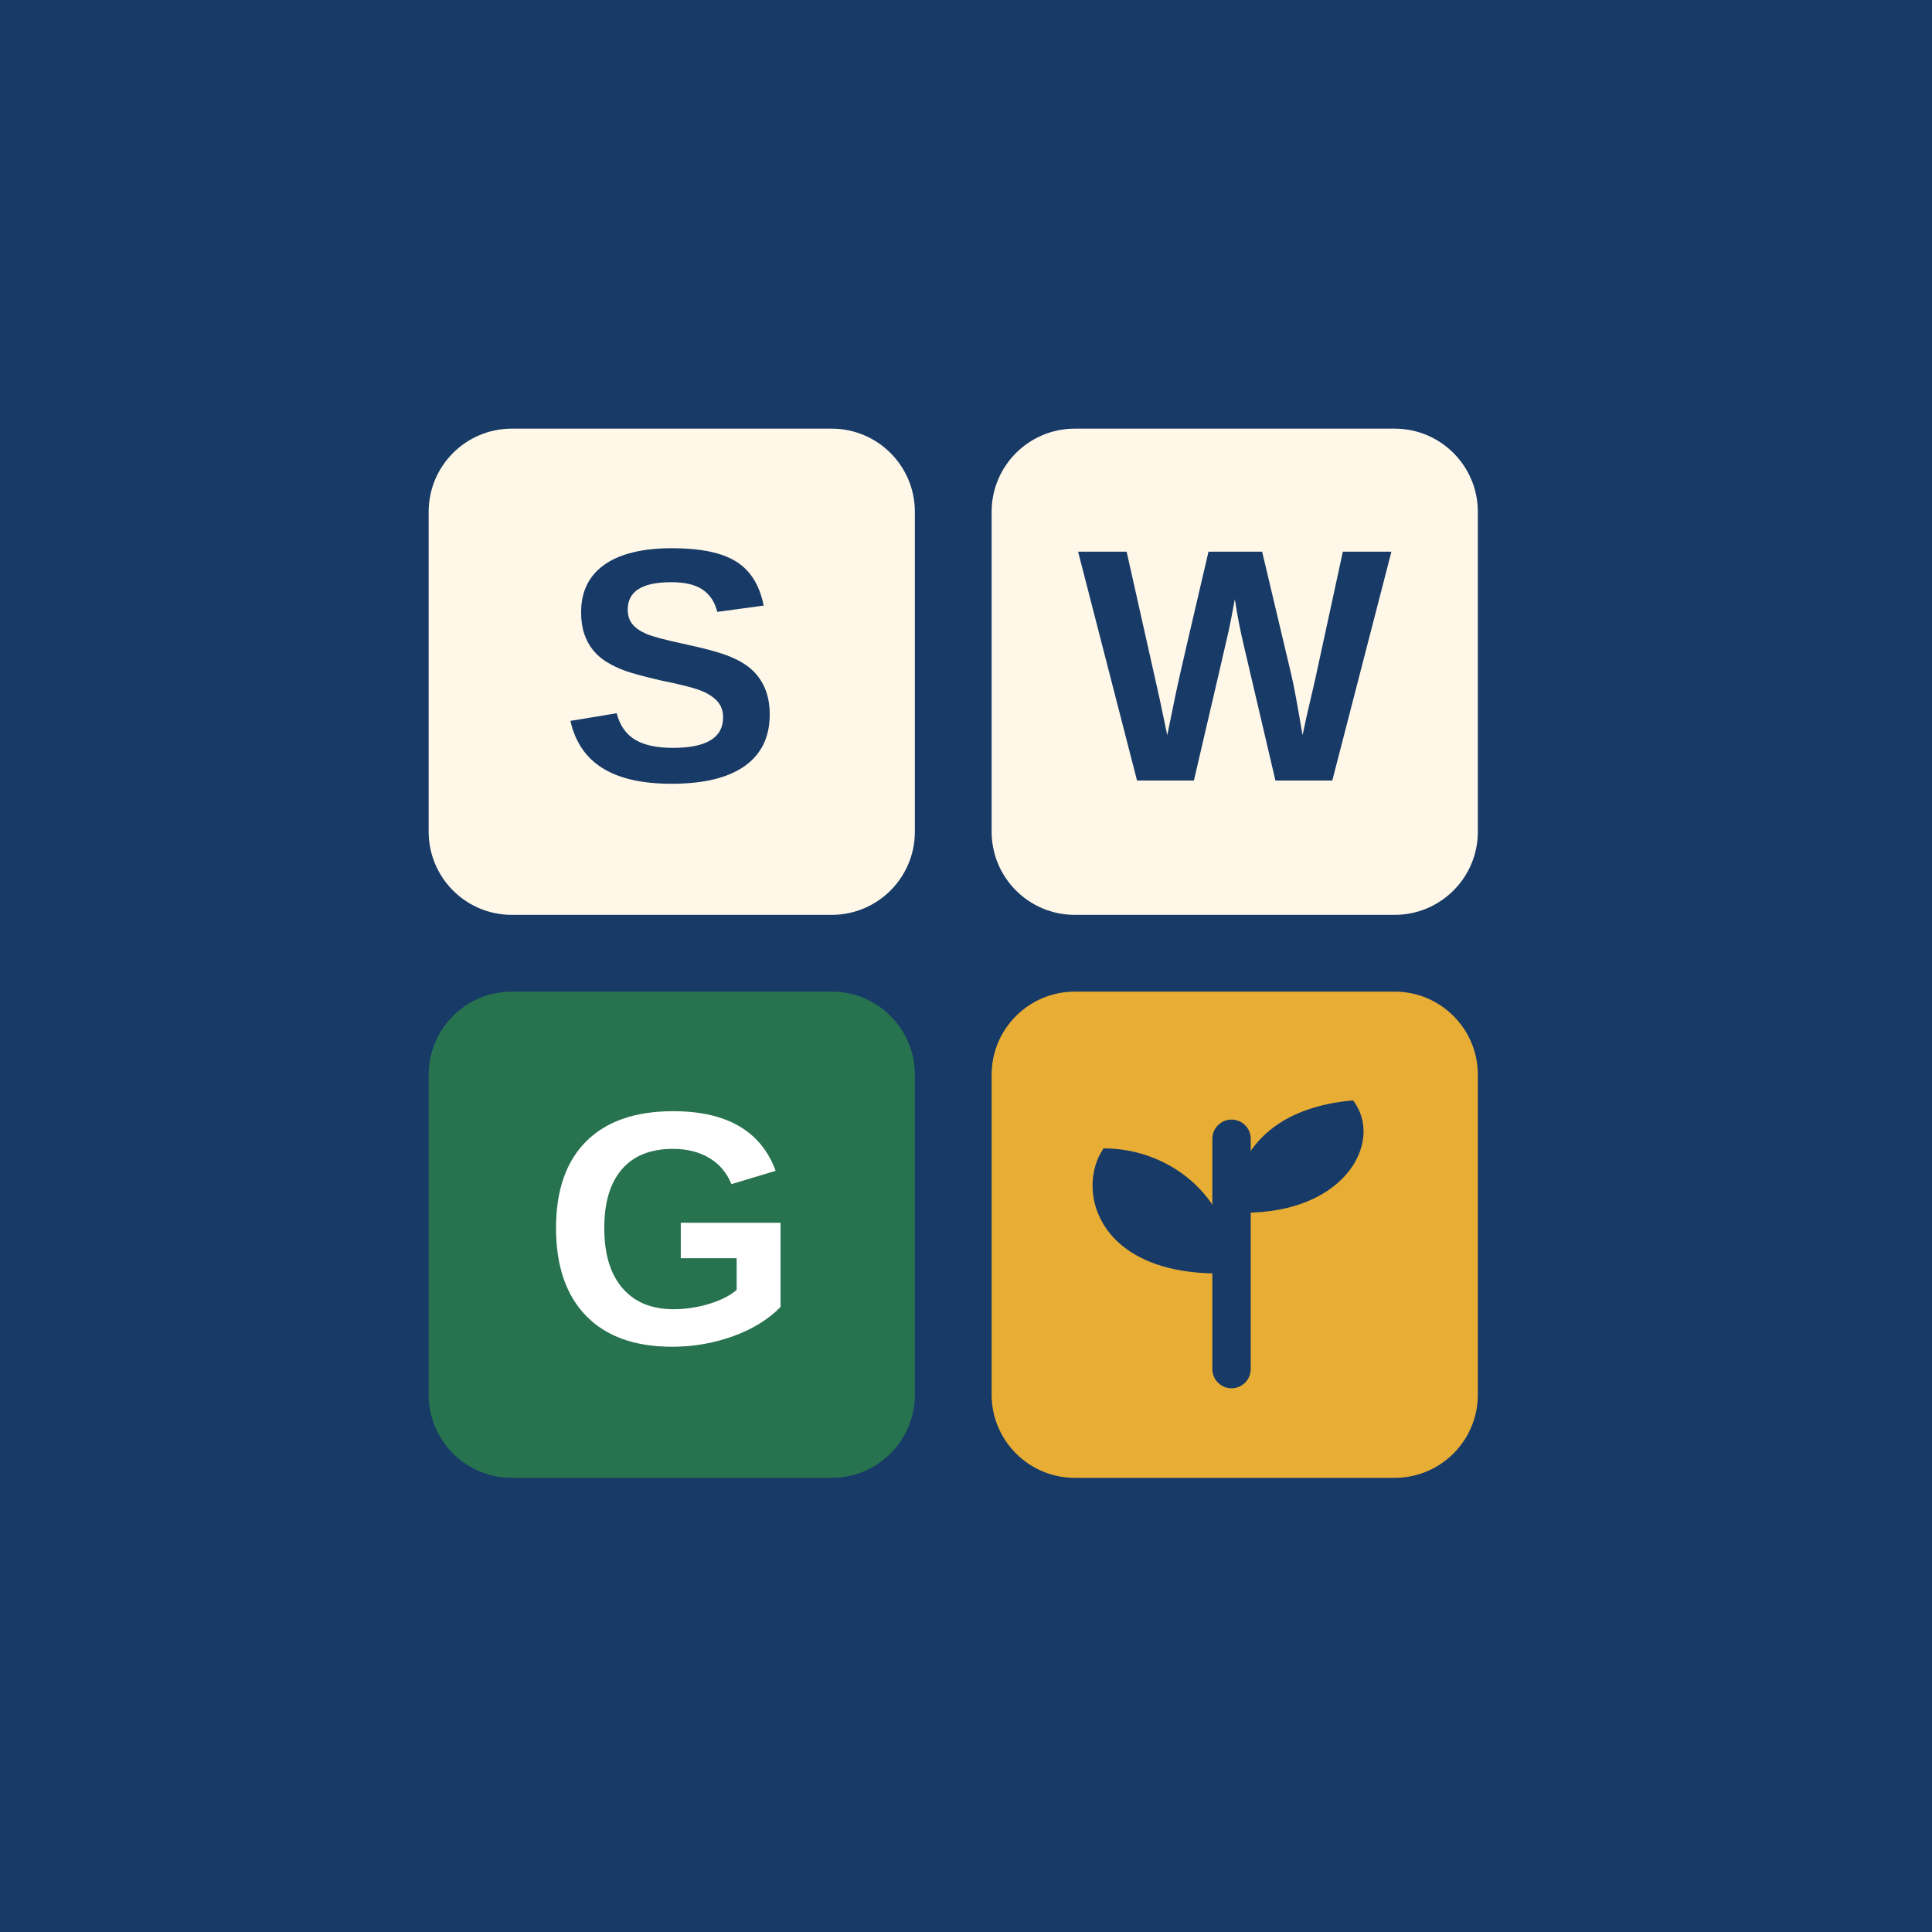
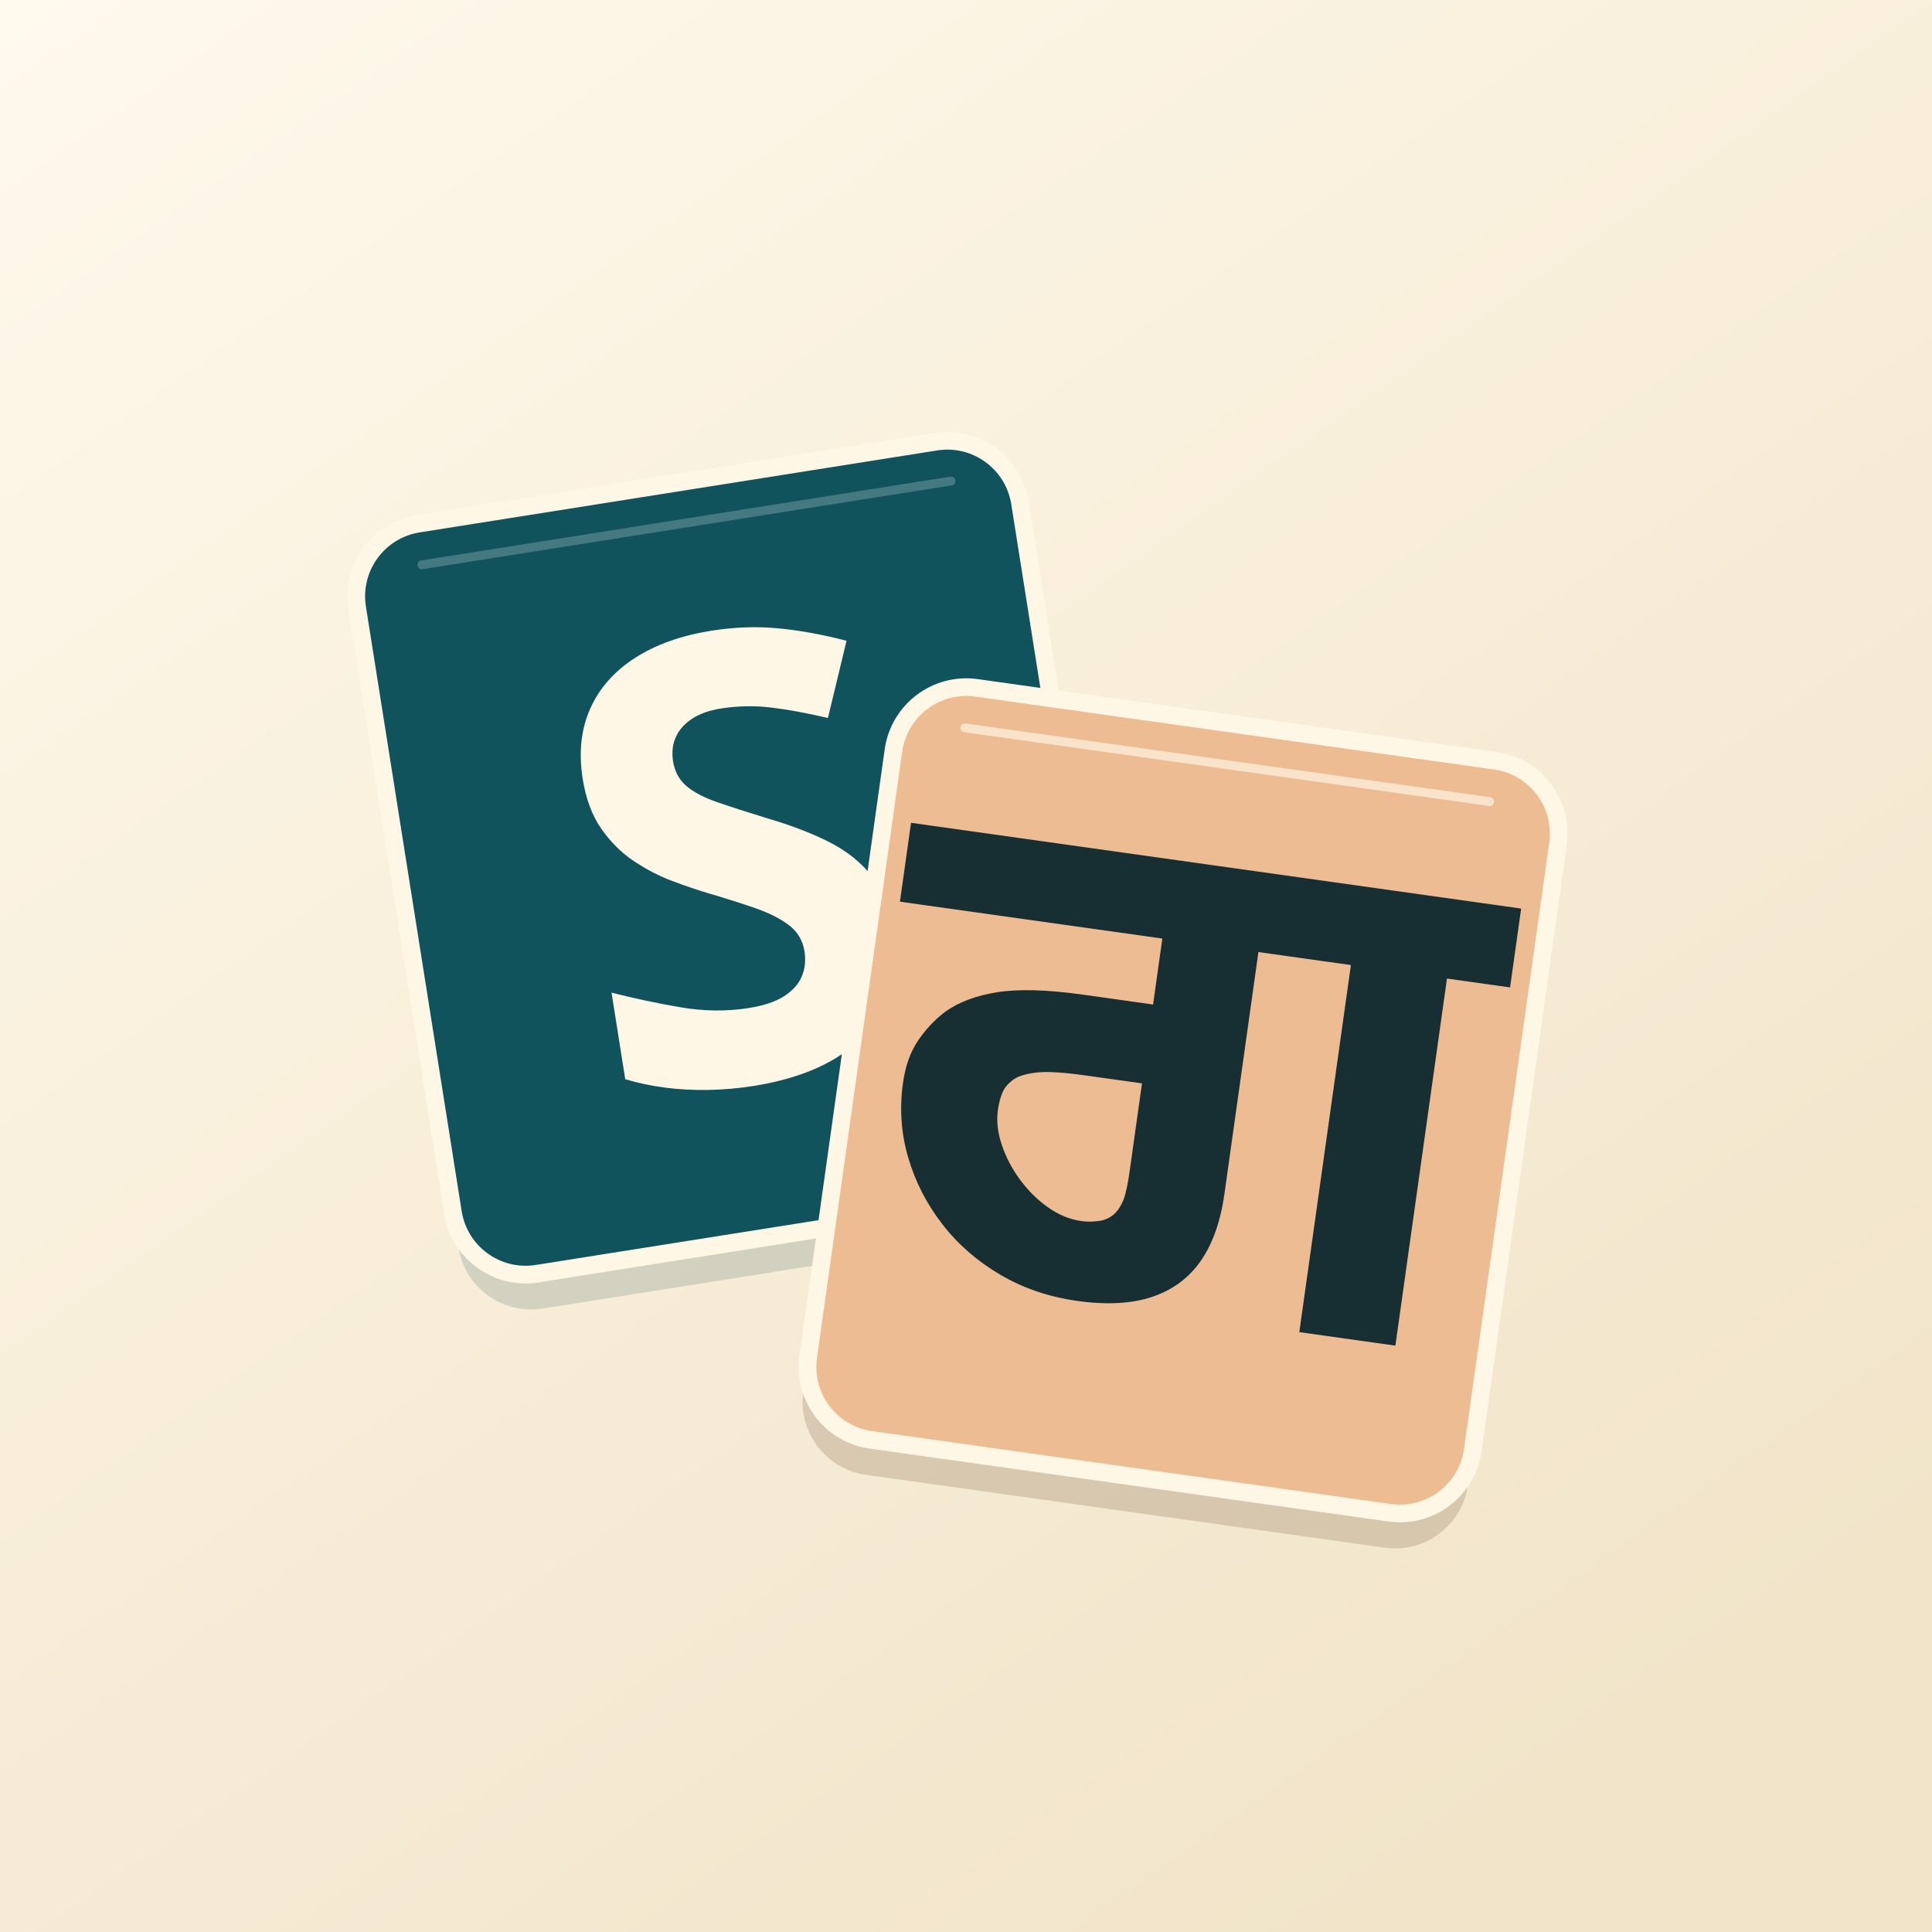
- <svg xmlns="http://www.w3.org/2000/svg" width="512" height="512" viewBox="0 0 512 512">
-   <rect width="512" height="512" fill="#173a67" />
-   <g transform="translate(39 39) scale(.8477)">
-     <g font-family="Arial,sans-serif" font-weight="700" text-anchor="middle">
-       <rect x="88" y="88" width="152" height="152" rx="26" fill="#fff8e8" />
-       <text x="164" y="198" font-size="104" fill="#173a67">S</text>
-       <rect x="264" y="88" width="152" height="152" rx="26" fill="#fff8e8" />
-       <text x="340" y="198" font-size="104" fill="#173a67">W</text>
-       <rect x="88" y="264" width="152" height="152" rx="26" fill="#28734f" />
-       <text x="164" y="374" font-size="104" fill="#ffffff">G</text>
-       <rect x="264" y="264" width="152" height="152" rx="26" fill="#e8ad35" />
-       <path d="M339 382V310" stroke="#173a67" stroke-width="12" stroke-linecap="round" />
-       <path d="M339 352C297 354 290 326 299 313C321 313 340 330 339 352Z" fill="#173a67" />
-       <path d="M339 333C374 335 387 311 377 298C354 300 340 312 339 333Z" fill="#173a67" />
+ <svg xmlns="http://www.w3.org/2000/svg" width="512" height="512" viewBox="0 0 512 512" role="img" aria-label="Sikhi Word Games: S and Gurmukhi ਗ tiles">
+   <defs>
+     <linearGradient id="paper" x2=".7" y2="1">
+       <stop stop-color="#fff9ec" />
+       <stop offset="1" stop-color="#f1e4c9" />
+     </linearGradient>
+   </defs>
+   <rect width="512" height="512" rx="0" fill="url(#paper)" />
+   <g transform="translate(56.32 56.32) scale(.78)">
+     <g transform="rotate(-9 192 218)">
+       <rect x="64" y="100" width="228" height="258" rx="25" fill="#0a343b" opacity=".15" />
+       <rect x="64" y="88" width="228" height="258" rx="25" fill="#10535d" stroke="#fff7e5" stroke-width="6" />
+       <path d="M88 102H270" stroke="#ffffff" stroke-opacity=".22" stroke-width="3" stroke-linecap="round" />
+       <path d="M511.002 198.001Q511.002 135.001 480.002 88.001Q449.002 41.001 390.502 15.5Q332.002 -10 248.001 -10Q211 -10 175.5 -5Q140 -5.633229751808701e-05 107.5 9.5Q75 19 46 33V174.002Q97 152.001 151.501 133.502Q206.001 115.002 260 115.002Q297 115.002 319.5 125.002Q341.999 135.001 352.499 152.001Q362.999 169.001 362.999 191.001Q362.999 218 344.5 237Q326 255.999 295 272.499Q264 288.999 224 307.999Q198.999 320 169.999 336.5Q140.999 353 114.499 377.5Q87.999 402 70.999 437Q54 472 54 521Q54 585 83.5 630.5Q113 676 167.501 700Q222.001 724 296.001 724Q352.002 724 402.502 711Q453.003 698 508.002 674L459.001 555.998Q410.002 575.998 371.001 586.998Q332.001 597.998 291.001 597.998Q263.001 597.998 243.002 588.999Q223.002 579.999 212.502 563.999Q202.002 547.999 202.002 526Q202.002 501 217.002 483.501Q232.002 466.001 262.002 450.001Q292.002 434.001 337.002 412.001Q392.002 386.001 430.502 358.001Q469.002 330.001 490.002 292.001Q511.002 254.001 511.002 198.001Z" fill="#fff7e5" transform="translate(178 217) scale(0.2111717 -0.2111717) translate(-278.5009 -357)" />
+     </g>
+     <g transform="rotate(8 333 293)">
+       <rect x="217" y="185" width="228" height="258" rx="25" fill="#603d22" opacity=".19" />
+       <rect x="217" y="173" width="228" height="258" rx="25" fill="#edbc93" stroke="#fff7e5" stroke-width="6" />
+       <path d="M240 187H420" stroke="#fff8e8" stroke-opacity=".65" stroke-width="3" stroke-linecap="round" />
+       <path d="M312.001 0Q253.001 0 202 21Q151 42 113 79Q75 116 53.5 163.5Q32 211 32 265Q32 300 44.5 325.5Q57 351 76 370Q101 394 144 407Q187.001 420 261.001 420H359V511.998H-7V622H581.001V511.998H493.002V175.001Q493.002 117 473.502 78.5Q454.002 40 414.001 20Q374.001 0 312.001 0ZM303.001 110.002Q314.001 110.002 326.5 113.502Q339 117.001 347 127.001Q353 135.001 356 147.001Q359 159.001 359 188V309.999H280.999Q235.001 309.999 214.501 304.999Q194.002 299.999 184.002 291.999Q173.002 281.999 170.002 271Q167.002 260 167.002 246Q167.002 223 179.002 199.001Q191.002 175.001 210.502 155.001Q230.001 135.001 254.001 122.502Q278.001 110.002 303.001 110.002ZM622.001 0V511.998H535.002V622H844.003V511.998H756.003V0Z" fill="#172e33" transform="translate(331 298) scale(0.2459807 -0.2459807) translate(-418.5014 -311)" />
    </g>
  </g>
</svg>
